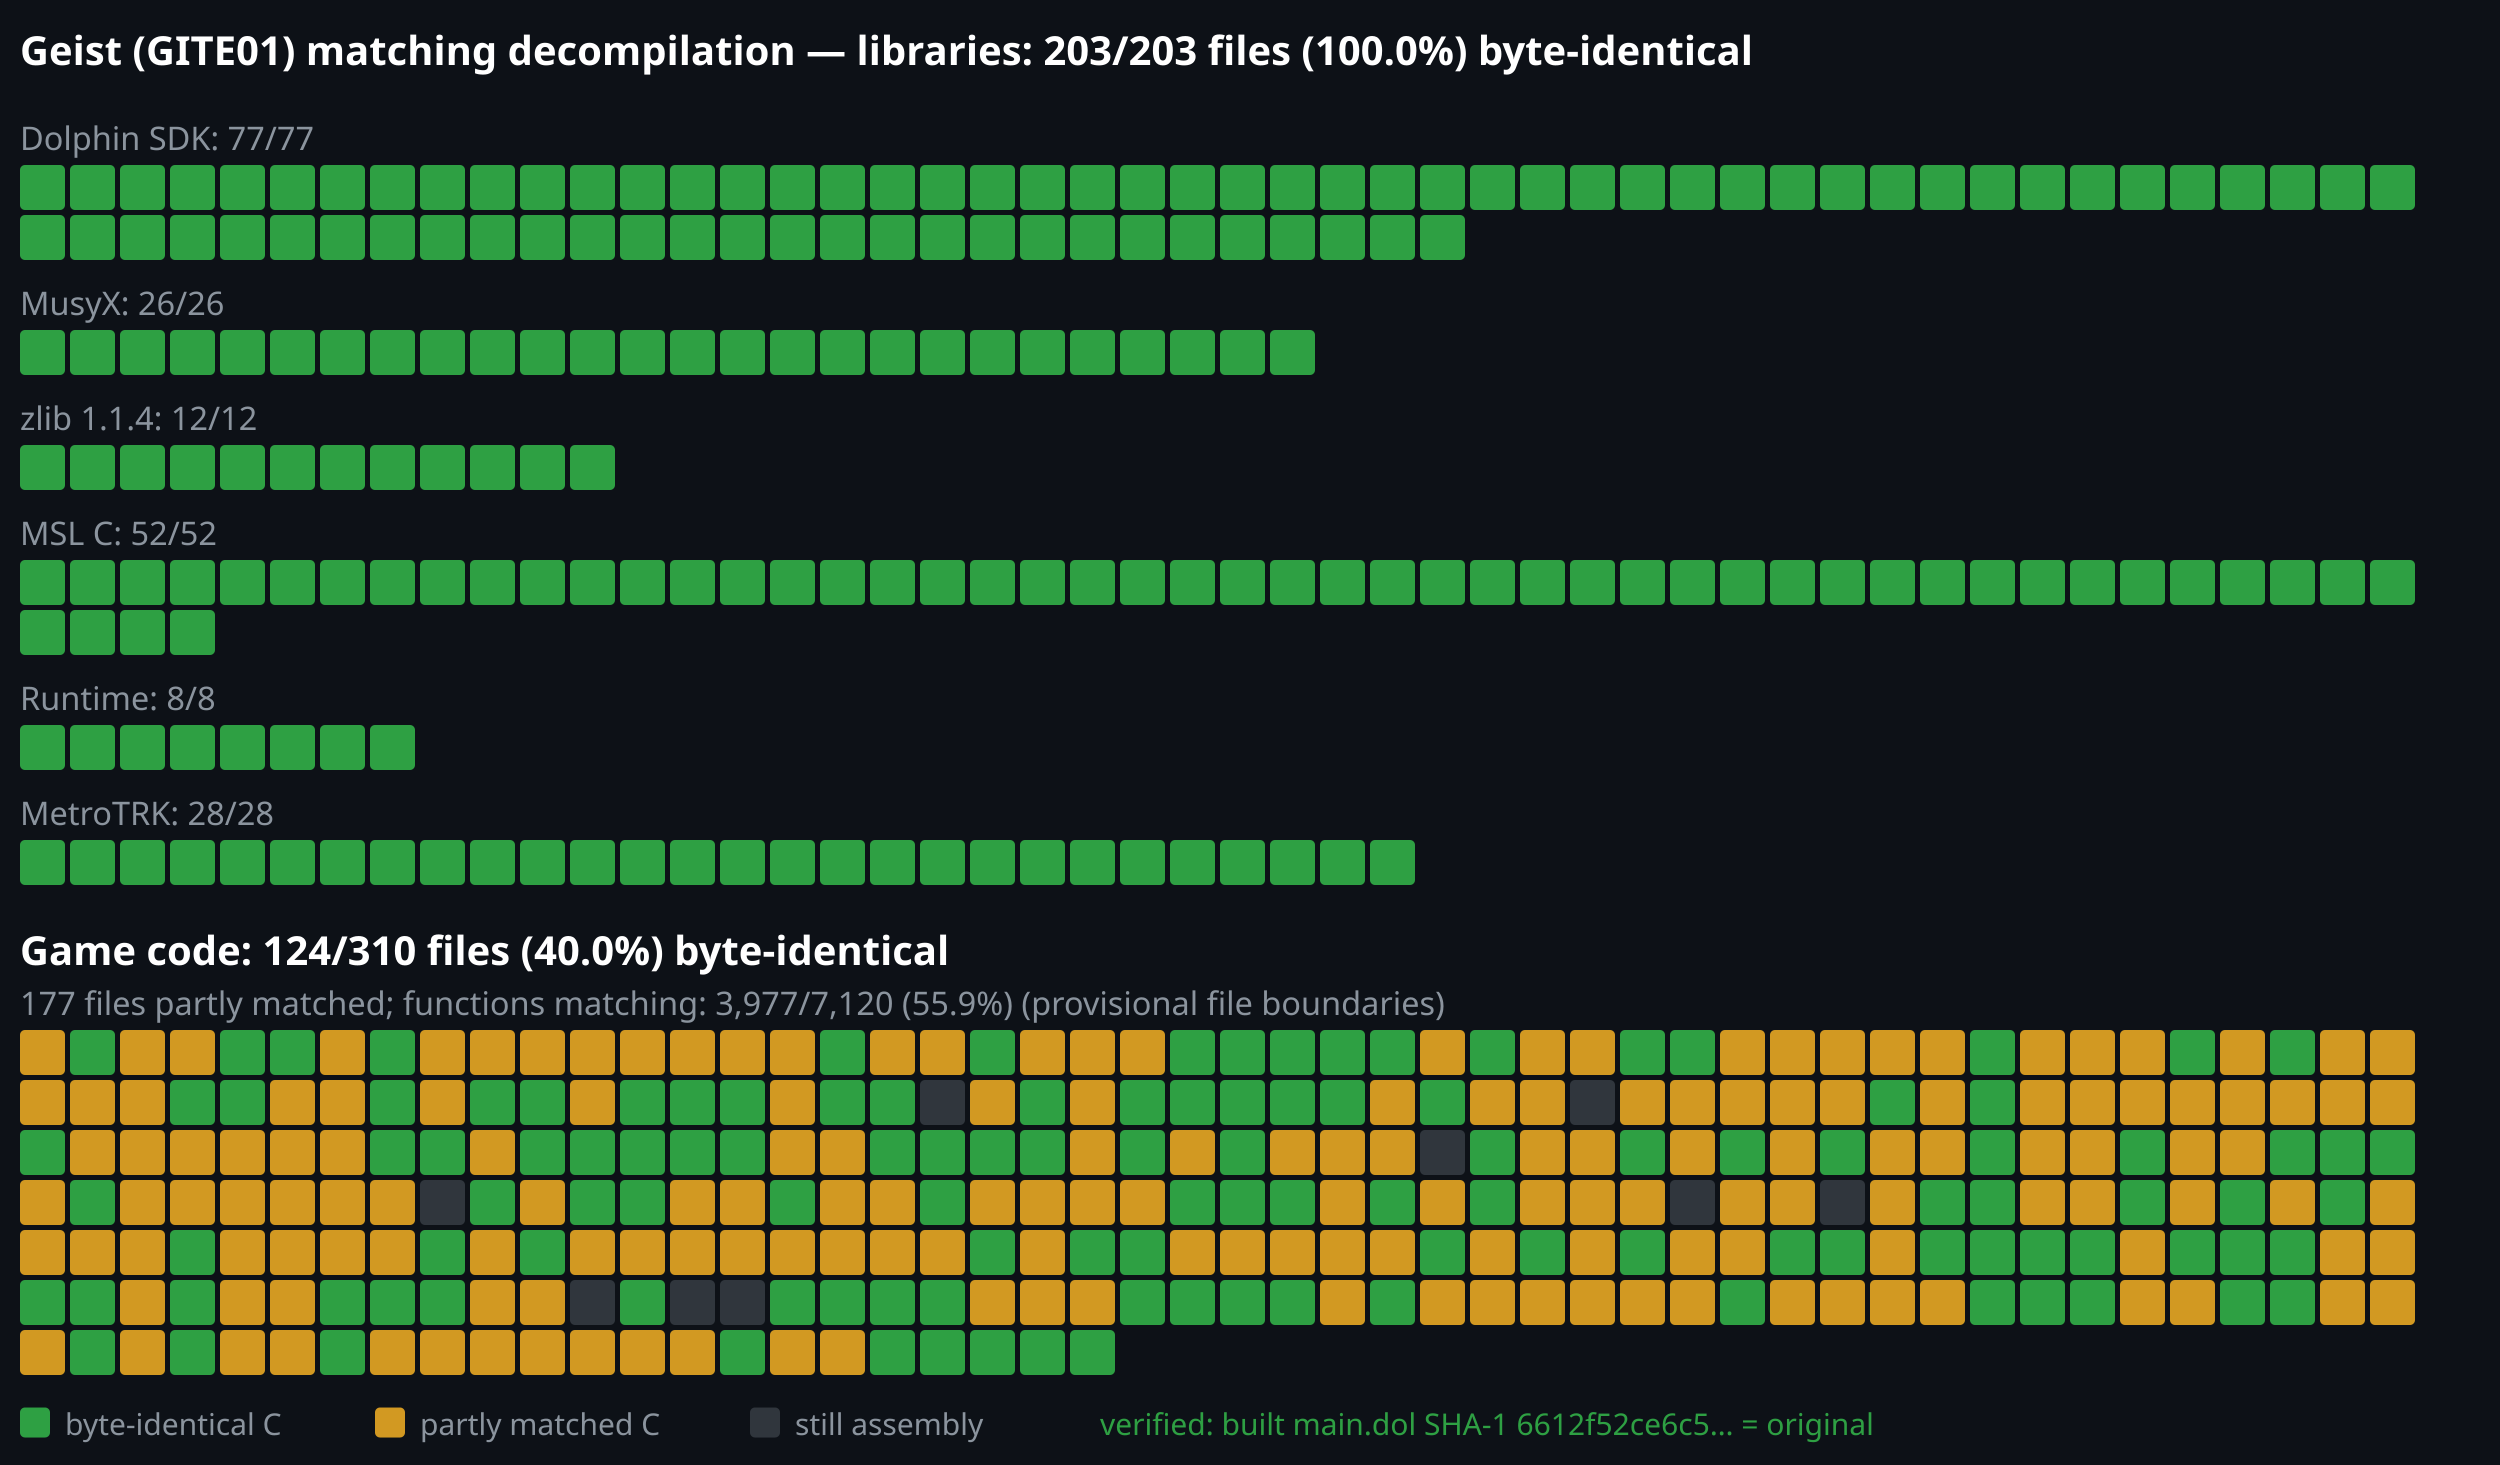
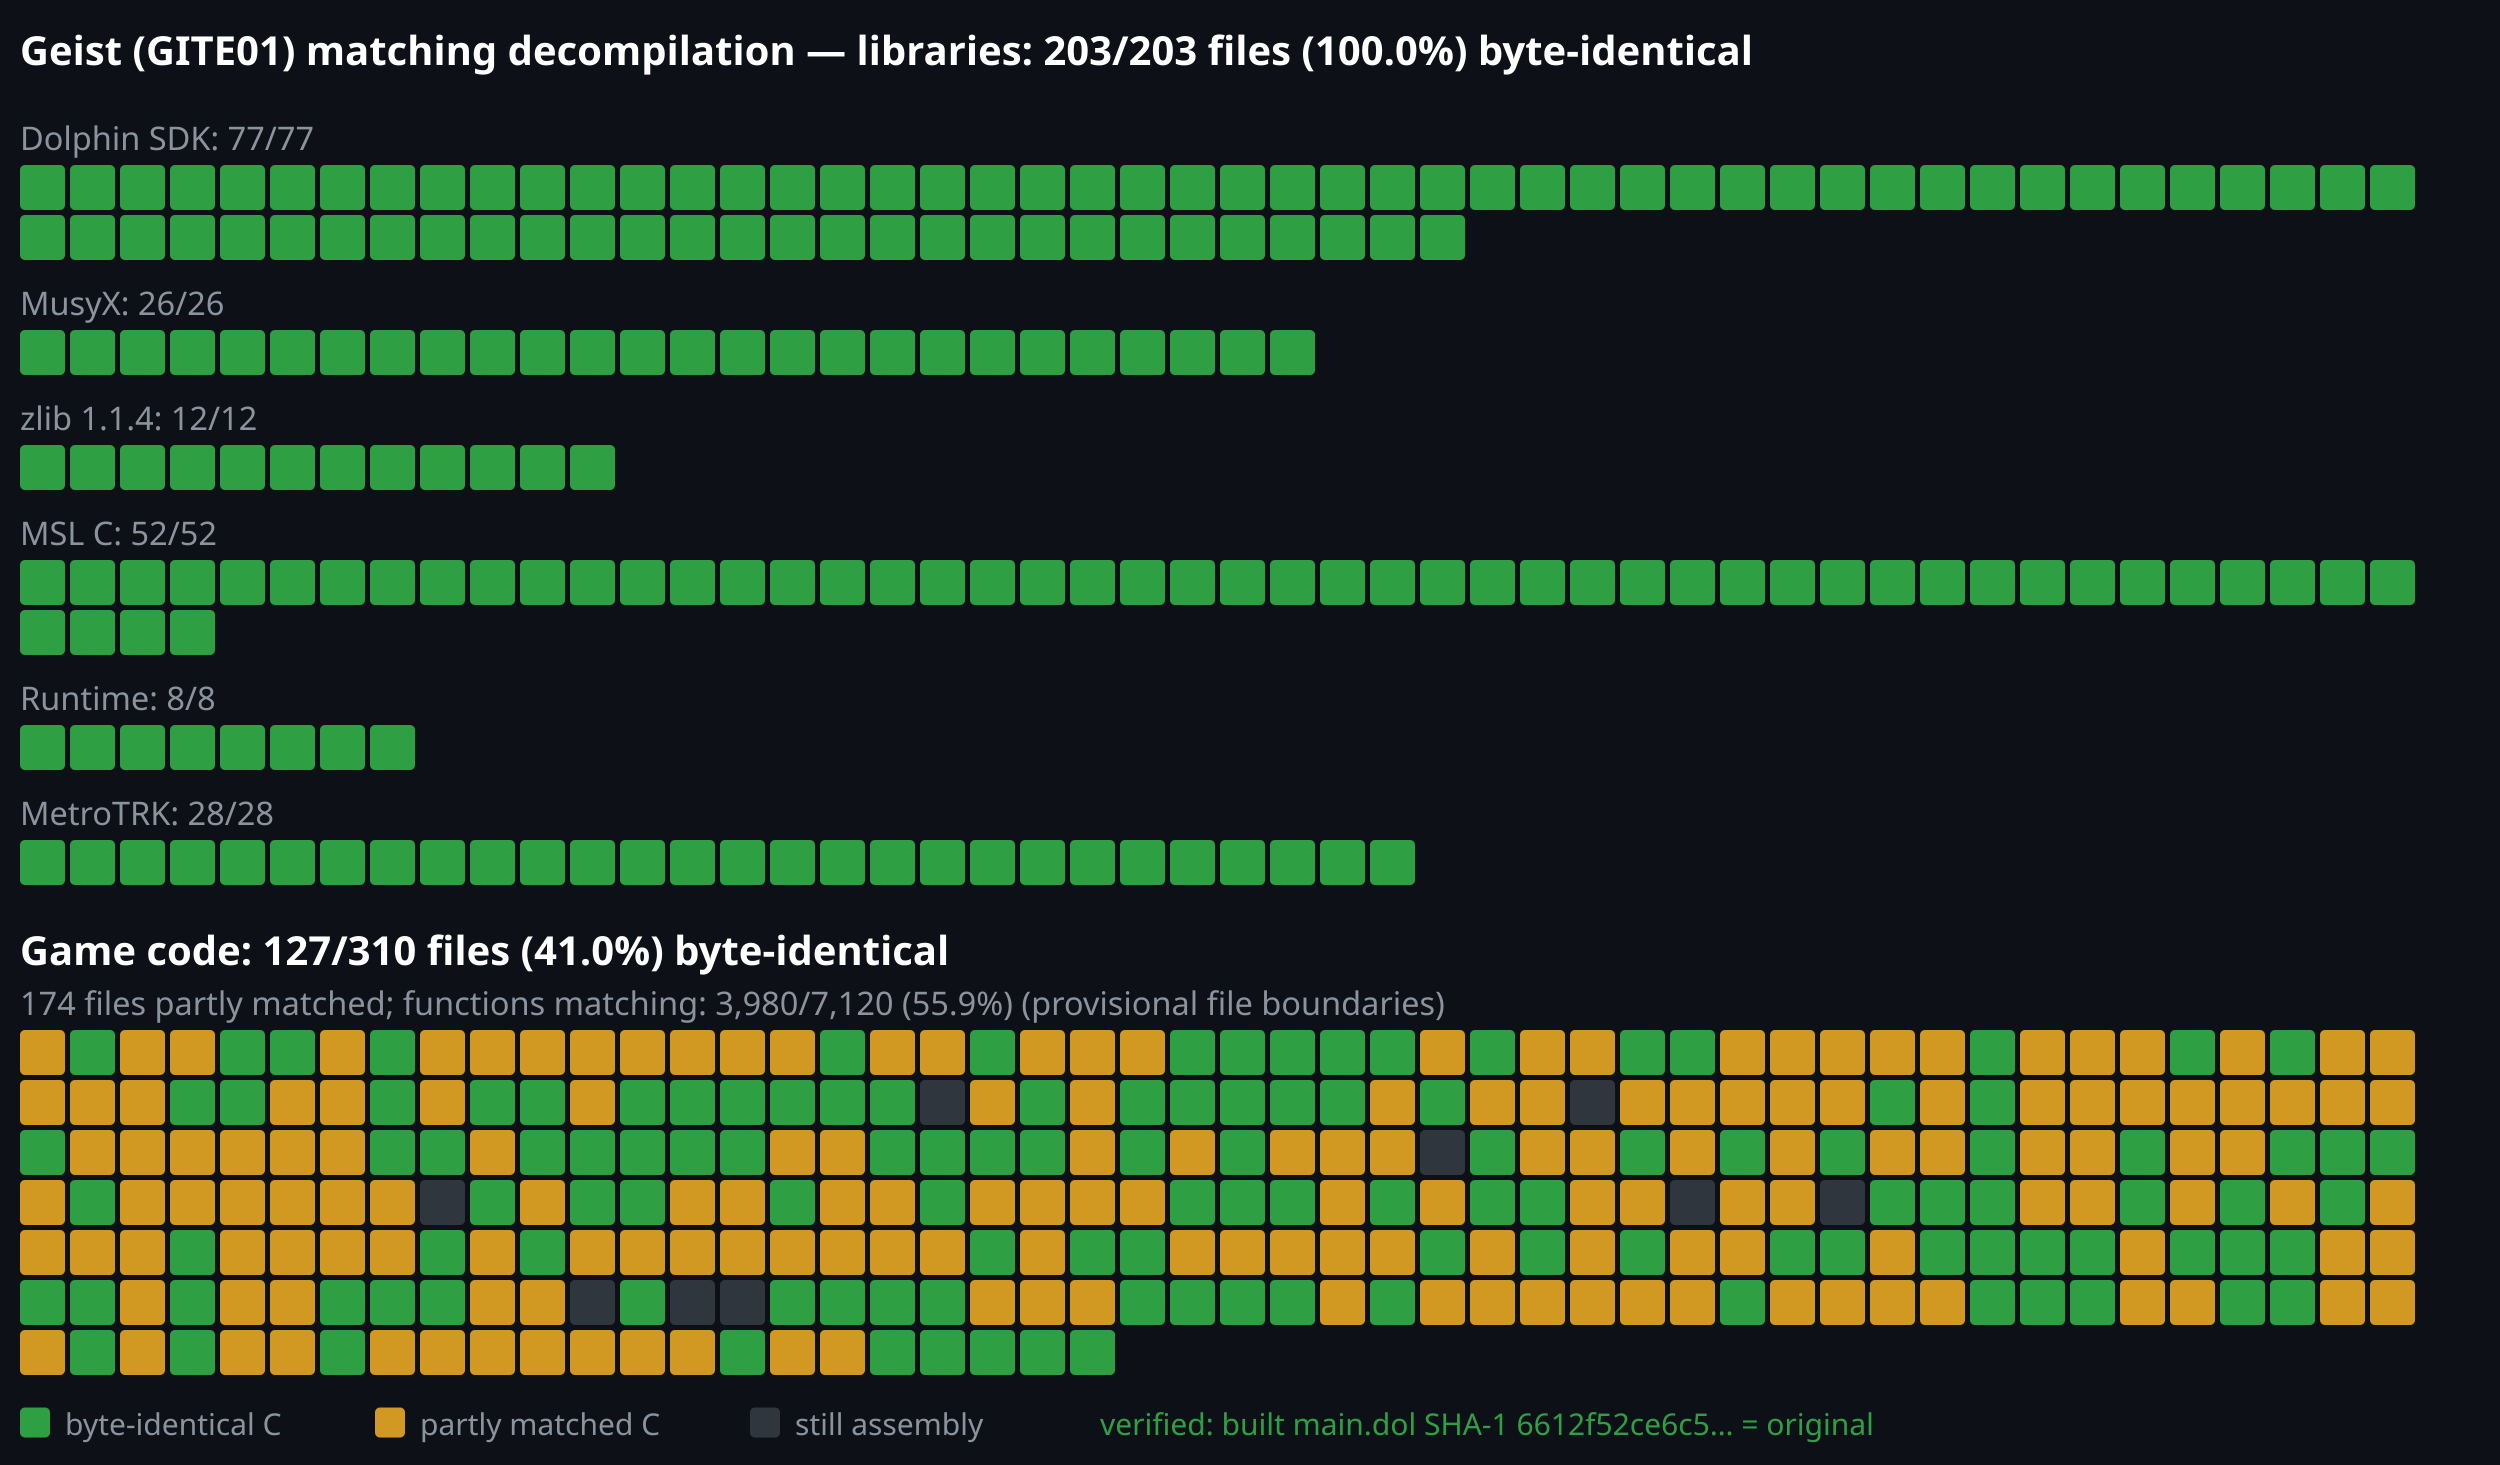
<svg xmlns="http://www.w3.org/2000/svg" viewBox="0 0 1000 586" width="1000" height="586">
  <rect width="1000" height="586" fill="#0d1117" />
  <text x="8" y="26" font-family="sans-serif" font-size="16" font-weight="bold" fill="#ffffff">Geist (GITE01) matching decompilation — libraries: 203/203 files (100.0%) byte-identical</text>
  <text x="8" y="60" font-family="sans-serif" font-size="13" font-weight="normal" fill="#8b949e">Dolphin SDK: 77/77</text>
  <rect x="8" y="66" width="18" height="18" rx="2" fill="#2ea043" />
  <rect x="28" y="66" width="18" height="18" rx="2" fill="#2ea043" />
  <rect x="48" y="66" width="18" height="18" rx="2" fill="#2ea043" />
  <rect x="68" y="66" width="18" height="18" rx="2" fill="#2ea043" />
  <rect x="88" y="66" width="18" height="18" rx="2" fill="#2ea043" />
  <rect x="108" y="66" width="18" height="18" rx="2" fill="#2ea043" />
  <rect x="128" y="66" width="18" height="18" rx="2" fill="#2ea043" />
  <rect x="148" y="66" width="18" height="18" rx="2" fill="#2ea043" />
  <rect x="168" y="66" width="18" height="18" rx="2" fill="#2ea043" />
  <rect x="188" y="66" width="18" height="18" rx="2" fill="#2ea043" />
  <rect x="208" y="66" width="18" height="18" rx="2" fill="#2ea043" />
  <rect x="228" y="66" width="18" height="18" rx="2" fill="#2ea043" />
  <rect x="248" y="66" width="18" height="18" rx="2" fill="#2ea043" />
  <rect x="268" y="66" width="18" height="18" rx="2" fill="#2ea043" />
  <rect x="288" y="66" width="18" height="18" rx="2" fill="#2ea043" />
  <rect x="308" y="66" width="18" height="18" rx="2" fill="#2ea043" />
  <rect x="328" y="66" width="18" height="18" rx="2" fill="#2ea043" />
  <rect x="348" y="66" width="18" height="18" rx="2" fill="#2ea043" />
  <rect x="368" y="66" width="18" height="18" rx="2" fill="#2ea043" />
  <rect x="388" y="66" width="18" height="18" rx="2" fill="#2ea043" />
  <rect x="408" y="66" width="18" height="18" rx="2" fill="#2ea043" />
  <rect x="428" y="66" width="18" height="18" rx="2" fill="#2ea043" />
  <rect x="448" y="66" width="18" height="18" rx="2" fill="#2ea043" />
  <rect x="468" y="66" width="18" height="18" rx="2" fill="#2ea043" />
  <rect x="488" y="66" width="18" height="18" rx="2" fill="#2ea043" />
  <rect x="508" y="66" width="18" height="18" rx="2" fill="#2ea043" />
  <rect x="528" y="66" width="18" height="18" rx="2" fill="#2ea043" />
  <rect x="548" y="66" width="18" height="18" rx="2" fill="#2ea043" />
  <rect x="568" y="66" width="18" height="18" rx="2" fill="#2ea043" />
  <rect x="588" y="66" width="18" height="18" rx="2" fill="#2ea043" />
  <rect x="608" y="66" width="18" height="18" rx="2" fill="#2ea043" />
  <rect x="628" y="66" width="18" height="18" rx="2" fill="#2ea043" />
  <rect x="648" y="66" width="18" height="18" rx="2" fill="#2ea043" />
  <rect x="668" y="66" width="18" height="18" rx="2" fill="#2ea043" />
  <rect x="688" y="66" width="18" height="18" rx="2" fill="#2ea043" />
  <rect x="708" y="66" width="18" height="18" rx="2" fill="#2ea043" />
  <rect x="728" y="66" width="18" height="18" rx="2" fill="#2ea043" />
  <rect x="748" y="66" width="18" height="18" rx="2" fill="#2ea043" />
  <rect x="768" y="66" width="18" height="18" rx="2" fill="#2ea043" />
  <rect x="788" y="66" width="18" height="18" rx="2" fill="#2ea043" />
  <rect x="808" y="66" width="18" height="18" rx="2" fill="#2ea043" />
  <rect x="828" y="66" width="18" height="18" rx="2" fill="#2ea043" />
  <rect x="848" y="66" width="18" height="18" rx="2" fill="#2ea043" />
  <rect x="868" y="66" width="18" height="18" rx="2" fill="#2ea043" />
  <rect x="888" y="66" width="18" height="18" rx="2" fill="#2ea043" />
  <rect x="908" y="66" width="18" height="18" rx="2" fill="#2ea043" />
  <rect x="928" y="66" width="18" height="18" rx="2" fill="#2ea043" />
  <rect x="948" y="66" width="18" height="18" rx="2" fill="#2ea043" />
  <rect x="8" y="86" width="18" height="18" rx="2" fill="#2ea043" />
  <rect x="28" y="86" width="18" height="18" rx="2" fill="#2ea043" />
  <rect x="48" y="86" width="18" height="18" rx="2" fill="#2ea043" />
  <rect x="68" y="86" width="18" height="18" rx="2" fill="#2ea043" />
  <rect x="88" y="86" width="18" height="18" rx="2" fill="#2ea043" />
  <rect x="108" y="86" width="18" height="18" rx="2" fill="#2ea043" />
  <rect x="128" y="86" width="18" height="18" rx="2" fill="#2ea043" />
  <rect x="148" y="86" width="18" height="18" rx="2" fill="#2ea043" />
  <rect x="168" y="86" width="18" height="18" rx="2" fill="#2ea043" />
  <rect x="188" y="86" width="18" height="18" rx="2" fill="#2ea043" />
  <rect x="208" y="86" width="18" height="18" rx="2" fill="#2ea043" />
  <rect x="228" y="86" width="18" height="18" rx="2" fill="#2ea043" />
  <rect x="248" y="86" width="18" height="18" rx="2" fill="#2ea043" />
  <rect x="268" y="86" width="18" height="18" rx="2" fill="#2ea043" />
  <rect x="288" y="86" width="18" height="18" rx="2" fill="#2ea043" />
  <rect x="308" y="86" width="18" height="18" rx="2" fill="#2ea043" />
  <rect x="328" y="86" width="18" height="18" rx="2" fill="#2ea043" />
  <rect x="348" y="86" width="18" height="18" rx="2" fill="#2ea043" />
  <rect x="368" y="86" width="18" height="18" rx="2" fill="#2ea043" />
  <rect x="388" y="86" width="18" height="18" rx="2" fill="#2ea043" />
  <rect x="408" y="86" width="18" height="18" rx="2" fill="#2ea043" />
  <rect x="428" y="86" width="18" height="18" rx="2" fill="#2ea043" />
  <rect x="448" y="86" width="18" height="18" rx="2" fill="#2ea043" />
  <rect x="468" y="86" width="18" height="18" rx="2" fill="#2ea043" />
  <rect x="488" y="86" width="18" height="18" rx="2" fill="#2ea043" />
  <rect x="508" y="86" width="18" height="18" rx="2" fill="#2ea043" />
  <rect x="528" y="86" width="18" height="18" rx="2" fill="#2ea043" />
  <rect x="548" y="86" width="18" height="18" rx="2" fill="#2ea043" />
  <rect x="568" y="86" width="18" height="18" rx="2" fill="#2ea043" />
  <text x="8" y="126" font-family="sans-serif" font-size="13" font-weight="normal" fill="#8b949e">MusyX: 26/26</text>
  <rect x="8" y="132" width="18" height="18" rx="2" fill="#2ea043" />
  <rect x="28" y="132" width="18" height="18" rx="2" fill="#2ea043" />
  <rect x="48" y="132" width="18" height="18" rx="2" fill="#2ea043" />
  <rect x="68" y="132" width="18" height="18" rx="2" fill="#2ea043" />
  <rect x="88" y="132" width="18" height="18" rx="2" fill="#2ea043" />
  <rect x="108" y="132" width="18" height="18" rx="2" fill="#2ea043" />
  <rect x="128" y="132" width="18" height="18" rx="2" fill="#2ea043" />
  <rect x="148" y="132" width="18" height="18" rx="2" fill="#2ea043" />
  <rect x="168" y="132" width="18" height="18" rx="2" fill="#2ea043" />
  <rect x="188" y="132" width="18" height="18" rx="2" fill="#2ea043" />
  <rect x="208" y="132" width="18" height="18" rx="2" fill="#2ea043" />
  <rect x="228" y="132" width="18" height="18" rx="2" fill="#2ea043" />
  <rect x="248" y="132" width="18" height="18" rx="2" fill="#2ea043" />
  <rect x="268" y="132" width="18" height="18" rx="2" fill="#2ea043" />
  <rect x="288" y="132" width="18" height="18" rx="2" fill="#2ea043" />
  <rect x="308" y="132" width="18" height="18" rx="2" fill="#2ea043" />
  <rect x="328" y="132" width="18" height="18" rx="2" fill="#2ea043" />
  <rect x="348" y="132" width="18" height="18" rx="2" fill="#2ea043" />
  <rect x="368" y="132" width="18" height="18" rx="2" fill="#2ea043" />
  <rect x="388" y="132" width="18" height="18" rx="2" fill="#2ea043" />
  <rect x="408" y="132" width="18" height="18" rx="2" fill="#2ea043" />
  <rect x="428" y="132" width="18" height="18" rx="2" fill="#2ea043" />
  <rect x="448" y="132" width="18" height="18" rx="2" fill="#2ea043" />
  <rect x="468" y="132" width="18" height="18" rx="2" fill="#2ea043" />
  <rect x="488" y="132" width="18" height="18" rx="2" fill="#2ea043" />
  <rect x="508" y="132" width="18" height="18" rx="2" fill="#2ea043" />
  <text x="8" y="172" font-family="sans-serif" font-size="13" font-weight="normal" fill="#8b949e">zlib 1.1.4: 12/12</text>
  <rect x="8" y="178" width="18" height="18" rx="2" fill="#2ea043" />
  <rect x="28" y="178" width="18" height="18" rx="2" fill="#2ea043" />
  <rect x="48" y="178" width="18" height="18" rx="2" fill="#2ea043" />
  <rect x="68" y="178" width="18" height="18" rx="2" fill="#2ea043" />
  <rect x="88" y="178" width="18" height="18" rx="2" fill="#2ea043" />
  <rect x="108" y="178" width="18" height="18" rx="2" fill="#2ea043" />
  <rect x="128" y="178" width="18" height="18" rx="2" fill="#2ea043" />
  <rect x="148" y="178" width="18" height="18" rx="2" fill="#2ea043" />
  <rect x="168" y="178" width="18" height="18" rx="2" fill="#2ea043" />
  <rect x="188" y="178" width="18" height="18" rx="2" fill="#2ea043" />
  <rect x="208" y="178" width="18" height="18" rx="2" fill="#2ea043" />
  <rect x="228" y="178" width="18" height="18" rx="2" fill="#2ea043" />
  <text x="8" y="218" font-family="sans-serif" font-size="13" font-weight="normal" fill="#8b949e">MSL C: 52/52</text>
  <rect x="8" y="224" width="18" height="18" rx="2" fill="#2ea043" />
  <rect x="28" y="224" width="18" height="18" rx="2" fill="#2ea043" />
  <rect x="48" y="224" width="18" height="18" rx="2" fill="#2ea043" />
  <rect x="68" y="224" width="18" height="18" rx="2" fill="#2ea043" />
  <rect x="88" y="224" width="18" height="18" rx="2" fill="#2ea043" />
  <rect x="108" y="224" width="18" height="18" rx="2" fill="#2ea043" />
  <rect x="128" y="224" width="18" height="18" rx="2" fill="#2ea043" />
  <rect x="148" y="224" width="18" height="18" rx="2" fill="#2ea043" />
  <rect x="168" y="224" width="18" height="18" rx="2" fill="#2ea043" />
  <rect x="188" y="224" width="18" height="18" rx="2" fill="#2ea043" />
  <rect x="208" y="224" width="18" height="18" rx="2" fill="#2ea043" />
  <rect x="228" y="224" width="18" height="18" rx="2" fill="#2ea043" />
  <rect x="248" y="224" width="18" height="18" rx="2" fill="#2ea043" />
  <rect x="268" y="224" width="18" height="18" rx="2" fill="#2ea043" />
  <rect x="288" y="224" width="18" height="18" rx="2" fill="#2ea043" />
  <rect x="308" y="224" width="18" height="18" rx="2" fill="#2ea043" />
  <rect x="328" y="224" width="18" height="18" rx="2" fill="#2ea043" />
  <rect x="348" y="224" width="18" height="18" rx="2" fill="#2ea043" />
  <rect x="368" y="224" width="18" height="18" rx="2" fill="#2ea043" />
  <rect x="388" y="224" width="18" height="18" rx="2" fill="#2ea043" />
  <rect x="408" y="224" width="18" height="18" rx="2" fill="#2ea043" />
  <rect x="428" y="224" width="18" height="18" rx="2" fill="#2ea043" />
  <rect x="448" y="224" width="18" height="18" rx="2" fill="#2ea043" />
  <rect x="468" y="224" width="18" height="18" rx="2" fill="#2ea043" />
  <rect x="488" y="224" width="18" height="18" rx="2" fill="#2ea043" />
  <rect x="508" y="224" width="18" height="18" rx="2" fill="#2ea043" />
  <rect x="528" y="224" width="18" height="18" rx="2" fill="#2ea043" />
  <rect x="548" y="224" width="18" height="18" rx="2" fill="#2ea043" />
  <rect x="568" y="224" width="18" height="18" rx="2" fill="#2ea043" />
  <rect x="588" y="224" width="18" height="18" rx="2" fill="#2ea043" />
  <rect x="608" y="224" width="18" height="18" rx="2" fill="#2ea043" />
  <rect x="628" y="224" width="18" height="18" rx="2" fill="#2ea043" />
  <rect x="648" y="224" width="18" height="18" rx="2" fill="#2ea043" />
  <rect x="668" y="224" width="18" height="18" rx="2" fill="#2ea043" />
  <rect x="688" y="224" width="18" height="18" rx="2" fill="#2ea043" />
  <rect x="708" y="224" width="18" height="18" rx="2" fill="#2ea043" />
  <rect x="728" y="224" width="18" height="18" rx="2" fill="#2ea043" />
  <rect x="748" y="224" width="18" height="18" rx="2" fill="#2ea043" />
  <rect x="768" y="224" width="18" height="18" rx="2" fill="#2ea043" />
  <rect x="788" y="224" width="18" height="18" rx="2" fill="#2ea043" />
  <rect x="808" y="224" width="18" height="18" rx="2" fill="#2ea043" />
  <rect x="828" y="224" width="18" height="18" rx="2" fill="#2ea043" />
  <rect x="848" y="224" width="18" height="18" rx="2" fill="#2ea043" />
  <rect x="868" y="224" width="18" height="18" rx="2" fill="#2ea043" />
  <rect x="888" y="224" width="18" height="18" rx="2" fill="#2ea043" />
  <rect x="908" y="224" width="18" height="18" rx="2" fill="#2ea043" />
  <rect x="928" y="224" width="18" height="18" rx="2" fill="#2ea043" />
  <rect x="948" y="224" width="18" height="18" rx="2" fill="#2ea043" />
  <rect x="8" y="244" width="18" height="18" rx="2" fill="#2ea043" />
  <rect x="28" y="244" width="18" height="18" rx="2" fill="#2ea043" />
  <rect x="48" y="244" width="18" height="18" rx="2" fill="#2ea043" />
  <rect x="68" y="244" width="18" height="18" rx="2" fill="#2ea043" />
  <text x="8" y="284" font-family="sans-serif" font-size="13" font-weight="normal" fill="#8b949e">Runtime: 8/8</text>
  <rect x="8" y="290" width="18" height="18" rx="2" fill="#2ea043" />
  <rect x="28" y="290" width="18" height="18" rx="2" fill="#2ea043" />
  <rect x="48" y="290" width="18" height="18" rx="2" fill="#2ea043" />
  <rect x="68" y="290" width="18" height="18" rx="2" fill="#2ea043" />
  <rect x="88" y="290" width="18" height="18" rx="2" fill="#2ea043" />
  <rect x="108" y="290" width="18" height="18" rx="2" fill="#2ea043" />
  <rect x="128" y="290" width="18" height="18" rx="2" fill="#2ea043" />
  <rect x="148" y="290" width="18" height="18" rx="2" fill="#2ea043" />
  <text x="8" y="330" font-family="sans-serif" font-size="13" font-weight="normal" fill="#8b949e">MetroTRK: 28/28</text>
  <rect x="8" y="336" width="18" height="18" rx="2" fill="#2ea043" />
  <rect x="28" y="336" width="18" height="18" rx="2" fill="#2ea043" />
  <rect x="48" y="336" width="18" height="18" rx="2" fill="#2ea043" />
  <rect x="68" y="336" width="18" height="18" rx="2" fill="#2ea043" />
  <rect x="88" y="336" width="18" height="18" rx="2" fill="#2ea043" />
  <rect x="108" y="336" width="18" height="18" rx="2" fill="#2ea043" />
  <rect x="128" y="336" width="18" height="18" rx="2" fill="#2ea043" />
  <rect x="148" y="336" width="18" height="18" rx="2" fill="#2ea043" />
  <rect x="168" y="336" width="18" height="18" rx="2" fill="#2ea043" />
  <rect x="188" y="336" width="18" height="18" rx="2" fill="#2ea043" />
  <rect x="208" y="336" width="18" height="18" rx="2" fill="#2ea043" />
  <rect x="228" y="336" width="18" height="18" rx="2" fill="#2ea043" />
  <rect x="248" y="336" width="18" height="18" rx="2" fill="#2ea043" />
  <rect x="268" y="336" width="18" height="18" rx="2" fill="#2ea043" />
  <rect x="288" y="336" width="18" height="18" rx="2" fill="#2ea043" />
  <rect x="308" y="336" width="18" height="18" rx="2" fill="#2ea043" />
  <rect x="328" y="336" width="18" height="18" rx="2" fill="#2ea043" />
  <rect x="348" y="336" width="18" height="18" rx="2" fill="#2ea043" />
  <rect x="368" y="336" width="18" height="18" rx="2" fill="#2ea043" />
  <rect x="388" y="336" width="18" height="18" rx="2" fill="#2ea043" />
  <rect x="408" y="336" width="18" height="18" rx="2" fill="#2ea043" />
  <rect x="428" y="336" width="18" height="18" rx="2" fill="#2ea043" />
  <rect x="448" y="336" width="18" height="18" rx="2" fill="#2ea043" />
  <rect x="468" y="336" width="18" height="18" rx="2" fill="#2ea043" />
  <rect x="488" y="336" width="18" height="18" rx="2" fill="#2ea043" />
  <rect x="508" y="336" width="18" height="18" rx="2" fill="#2ea043" />
  <rect x="528" y="336" width="18" height="18" rx="2" fill="#2ea043" />
  <rect x="548" y="336" width="18" height="18" rx="2" fill="#2ea043" />
-   <text x="8" y="386" font-family="sans-serif" font-size="16" font-weight="bold" fill="#ffffff">Game code: 124/310 files (40.0%) byte-identical</text>
-   <text x="8" y="406" font-family="sans-serif" font-size="13" font-weight="normal" fill="#8b949e">177 files partly matched; functions matching: 3,977/7,120 (55.9%) (provisional file boundaries)</text>
+   <text x="8" y="386" font-family="sans-serif" font-size="16" font-weight="bold" fill="#ffffff">Game code: 127/310 files (41.0%) byte-identical</text>
+   <text x="8" y="406" font-family="sans-serif" font-size="13" font-weight="normal" fill="#8b949e">174 files partly matched; functions matching: 3,980/7,120 (55.9%) (provisional file boundaries)</text>
  <rect x="8" y="412" width="18" height="18" rx="2" fill="#d29922" />
  <rect x="28" y="412" width="18" height="18" rx="2" fill="#2ea043" />
  <rect x="48" y="412" width="18" height="18" rx="2" fill="#d29922" />
  <rect x="68" y="412" width="18" height="18" rx="2" fill="#d29922" />
  <rect x="88" y="412" width="18" height="18" rx="2" fill="#2ea043" />
  <rect x="108" y="412" width="18" height="18" rx="2" fill="#2ea043" />
  <rect x="128" y="412" width="18" height="18" rx="2" fill="#d29922" />
  <rect x="148" y="412" width="18" height="18" rx="2" fill="#2ea043" />
  <rect x="168" y="412" width="18" height="18" rx="2" fill="#d29922" />
  <rect x="188" y="412" width="18" height="18" rx="2" fill="#d29922" />
  <rect x="208" y="412" width="18" height="18" rx="2" fill="#d29922" />
  <rect x="228" y="412" width="18" height="18" rx="2" fill="#d29922" />
  <rect x="248" y="412" width="18" height="18" rx="2" fill="#d29922" />
  <rect x="268" y="412" width="18" height="18" rx="2" fill="#d29922" />
  <rect x="288" y="412" width="18" height="18" rx="2" fill="#d29922" />
  <rect x="308" y="412" width="18" height="18" rx="2" fill="#d29922" />
  <rect x="328" y="412" width="18" height="18" rx="2" fill="#2ea043" />
  <rect x="348" y="412" width="18" height="18" rx="2" fill="#d29922" />
  <rect x="368" y="412" width="18" height="18" rx="2" fill="#d29922" />
  <rect x="388" y="412" width="18" height="18" rx="2" fill="#2ea043" />
  <rect x="408" y="412" width="18" height="18" rx="2" fill="#d29922" />
  <rect x="428" y="412" width="18" height="18" rx="2" fill="#d29922" />
  <rect x="448" y="412" width="18" height="18" rx="2" fill="#d29922" />
  <rect x="468" y="412" width="18" height="18" rx="2" fill="#2ea043" />
  <rect x="488" y="412" width="18" height="18" rx="2" fill="#2ea043" />
  <rect x="508" y="412" width="18" height="18" rx="2" fill="#2ea043" />
  <rect x="528" y="412" width="18" height="18" rx="2" fill="#2ea043" />
  <rect x="548" y="412" width="18" height="18" rx="2" fill="#2ea043" />
  <rect x="568" y="412" width="18" height="18" rx="2" fill="#d29922" />
  <rect x="588" y="412" width="18" height="18" rx="2" fill="#2ea043" />
  <rect x="608" y="412" width="18" height="18" rx="2" fill="#d29922" />
  <rect x="628" y="412" width="18" height="18" rx="2" fill="#d29922" />
  <rect x="648" y="412" width="18" height="18" rx="2" fill="#2ea043" />
  <rect x="668" y="412" width="18" height="18" rx="2" fill="#2ea043" />
  <rect x="688" y="412" width="18" height="18" rx="2" fill="#d29922" />
  <rect x="708" y="412" width="18" height="18" rx="2" fill="#d29922" />
  <rect x="728" y="412" width="18" height="18" rx="2" fill="#d29922" />
  <rect x="748" y="412" width="18" height="18" rx="2" fill="#d29922" />
  <rect x="768" y="412" width="18" height="18" rx="2" fill="#d29922" />
  <rect x="788" y="412" width="18" height="18" rx="2" fill="#2ea043" />
  <rect x="808" y="412" width="18" height="18" rx="2" fill="#d29922" />
  <rect x="828" y="412" width="18" height="18" rx="2" fill="#d29922" />
  <rect x="848" y="412" width="18" height="18" rx="2" fill="#d29922" />
  <rect x="868" y="412" width="18" height="18" rx="2" fill="#2ea043" />
  <rect x="888" y="412" width="18" height="18" rx="2" fill="#d29922" />
  <rect x="908" y="412" width="18" height="18" rx="2" fill="#2ea043" />
  <rect x="928" y="412" width="18" height="18" rx="2" fill="#d29922" />
  <rect x="948" y="412" width="18" height="18" rx="2" fill="#d29922" />
  <rect x="8" y="432" width="18" height="18" rx="2" fill="#d29922" />
  <rect x="28" y="432" width="18" height="18" rx="2" fill="#d29922" />
  <rect x="48" y="432" width="18" height="18" rx="2" fill="#d29922" />
  <rect x="68" y="432" width="18" height="18" rx="2" fill="#2ea043" />
  <rect x="88" y="432" width="18" height="18" rx="2" fill="#2ea043" />
  <rect x="108" y="432" width="18" height="18" rx="2" fill="#d29922" />
  <rect x="128" y="432" width="18" height="18" rx="2" fill="#d29922" />
  <rect x="148" y="432" width="18" height="18" rx="2" fill="#2ea043" />
  <rect x="168" y="432" width="18" height="18" rx="2" fill="#d29922" />
  <rect x="188" y="432" width="18" height="18" rx="2" fill="#2ea043" />
  <rect x="208" y="432" width="18" height="18" rx="2" fill="#2ea043" />
  <rect x="228" y="432" width="18" height="18" rx="2" fill="#d29922" />
  <rect x="248" y="432" width="18" height="18" rx="2" fill="#2ea043" />
  <rect x="268" y="432" width="18" height="18" rx="2" fill="#2ea043" />
  <rect x="288" y="432" width="18" height="18" rx="2" fill="#2ea043" />
-   <rect x="308" y="432" width="18" height="18" rx="2" fill="#d29922" />
+   <rect x="308" y="432" width="18" height="18" rx="2" fill="#2ea043" />
  <rect x="328" y="432" width="18" height="18" rx="2" fill="#2ea043" />
  <rect x="348" y="432" width="18" height="18" rx="2" fill="#2ea043" />
  <rect x="368" y="432" width="18" height="18" rx="2" fill="#30363d" />
  <rect x="388" y="432" width="18" height="18" rx="2" fill="#d29922" />
  <rect x="408" y="432" width="18" height="18" rx="2" fill="#2ea043" />
  <rect x="428" y="432" width="18" height="18" rx="2" fill="#d29922" />
  <rect x="448" y="432" width="18" height="18" rx="2" fill="#2ea043" />
  <rect x="468" y="432" width="18" height="18" rx="2" fill="#2ea043" />
  <rect x="488" y="432" width="18" height="18" rx="2" fill="#2ea043" />
  <rect x="508" y="432" width="18" height="18" rx="2" fill="#2ea043" />
  <rect x="528" y="432" width="18" height="18" rx="2" fill="#2ea043" />
  <rect x="548" y="432" width="18" height="18" rx="2" fill="#d29922" />
  <rect x="568" y="432" width="18" height="18" rx="2" fill="#2ea043" />
  <rect x="588" y="432" width="18" height="18" rx="2" fill="#d29922" />
  <rect x="608" y="432" width="18" height="18" rx="2" fill="#d29922" />
  <rect x="628" y="432" width="18" height="18" rx="2" fill="#30363d" />
  <rect x="648" y="432" width="18" height="18" rx="2" fill="#d29922" />
  <rect x="668" y="432" width="18" height="18" rx="2" fill="#d29922" />
  <rect x="688" y="432" width="18" height="18" rx="2" fill="#d29922" />
  <rect x="708" y="432" width="18" height="18" rx="2" fill="#d29922" />
  <rect x="728" y="432" width="18" height="18" rx="2" fill="#d29922" />
  <rect x="748" y="432" width="18" height="18" rx="2" fill="#2ea043" />
  <rect x="768" y="432" width="18" height="18" rx="2" fill="#d29922" />
  <rect x="788" y="432" width="18" height="18" rx="2" fill="#2ea043" />
  <rect x="808" y="432" width="18" height="18" rx="2" fill="#d29922" />
  <rect x="828" y="432" width="18" height="18" rx="2" fill="#d29922" />
  <rect x="848" y="432" width="18" height="18" rx="2" fill="#d29922" />
  <rect x="868" y="432" width="18" height="18" rx="2" fill="#d29922" />
  <rect x="888" y="432" width="18" height="18" rx="2" fill="#d29922" />
  <rect x="908" y="432" width="18" height="18" rx="2" fill="#d29922" />
  <rect x="928" y="432" width="18" height="18" rx="2" fill="#d29922" />
  <rect x="948" y="432" width="18" height="18" rx="2" fill="#d29922" />
  <rect x="8" y="452" width="18" height="18" rx="2" fill="#2ea043" />
  <rect x="28" y="452" width="18" height="18" rx="2" fill="#d29922" />
  <rect x="48" y="452" width="18" height="18" rx="2" fill="#d29922" />
  <rect x="68" y="452" width="18" height="18" rx="2" fill="#d29922" />
  <rect x="88" y="452" width="18" height="18" rx="2" fill="#d29922" />
  <rect x="108" y="452" width="18" height="18" rx="2" fill="#d29922" />
  <rect x="128" y="452" width="18" height="18" rx="2" fill="#d29922" />
  <rect x="148" y="452" width="18" height="18" rx="2" fill="#2ea043" />
  <rect x="168" y="452" width="18" height="18" rx="2" fill="#2ea043" />
  <rect x="188" y="452" width="18" height="18" rx="2" fill="#d29922" />
  <rect x="208" y="452" width="18" height="18" rx="2" fill="#2ea043" />
  <rect x="228" y="452" width="18" height="18" rx="2" fill="#2ea043" />
  <rect x="248" y="452" width="18" height="18" rx="2" fill="#2ea043" />
  <rect x="268" y="452" width="18" height="18" rx="2" fill="#2ea043" />
  <rect x="288" y="452" width="18" height="18" rx="2" fill="#2ea043" />
  <rect x="308" y="452" width="18" height="18" rx="2" fill="#d29922" />
  <rect x="328" y="452" width="18" height="18" rx="2" fill="#d29922" />
  <rect x="348" y="452" width="18" height="18" rx="2" fill="#2ea043" />
  <rect x="368" y="452" width="18" height="18" rx="2" fill="#2ea043" />
  <rect x="388" y="452" width="18" height="18" rx="2" fill="#2ea043" />
  <rect x="408" y="452" width="18" height="18" rx="2" fill="#2ea043" />
  <rect x="428" y="452" width="18" height="18" rx="2" fill="#d29922" />
  <rect x="448" y="452" width="18" height="18" rx="2" fill="#2ea043" />
  <rect x="468" y="452" width="18" height="18" rx="2" fill="#d29922" />
  <rect x="488" y="452" width="18" height="18" rx="2" fill="#2ea043" />
  <rect x="508" y="452" width="18" height="18" rx="2" fill="#d29922" />
  <rect x="528" y="452" width="18" height="18" rx="2" fill="#d29922" />
  <rect x="548" y="452" width="18" height="18" rx="2" fill="#d29922" />
  <rect x="568" y="452" width="18" height="18" rx="2" fill="#30363d" />
  <rect x="588" y="452" width="18" height="18" rx="2" fill="#2ea043" />
  <rect x="608" y="452" width="18" height="18" rx="2" fill="#d29922" />
  <rect x="628" y="452" width="18" height="18" rx="2" fill="#d29922" />
  <rect x="648" y="452" width="18" height="18" rx="2" fill="#2ea043" />
  <rect x="668" y="452" width="18" height="18" rx="2" fill="#d29922" />
  <rect x="688" y="452" width="18" height="18" rx="2" fill="#2ea043" />
  <rect x="708" y="452" width="18" height="18" rx="2" fill="#d29922" />
  <rect x="728" y="452" width="18" height="18" rx="2" fill="#2ea043" />
  <rect x="748" y="452" width="18" height="18" rx="2" fill="#d29922" />
  <rect x="768" y="452" width="18" height="18" rx="2" fill="#d29922" />
  <rect x="788" y="452" width="18" height="18" rx="2" fill="#2ea043" />
  <rect x="808" y="452" width="18" height="18" rx="2" fill="#d29922" />
  <rect x="828" y="452" width="18" height="18" rx="2" fill="#d29922" />
  <rect x="848" y="452" width="18" height="18" rx="2" fill="#2ea043" />
  <rect x="868" y="452" width="18" height="18" rx="2" fill="#d29922" />
  <rect x="888" y="452" width="18" height="18" rx="2" fill="#d29922" />
  <rect x="908" y="452" width="18" height="18" rx="2" fill="#2ea043" />
  <rect x="928" y="452" width="18" height="18" rx="2" fill="#2ea043" />
  <rect x="948" y="452" width="18" height="18" rx="2" fill="#2ea043" />
  <rect x="8" y="472" width="18" height="18" rx="2" fill="#d29922" />
  <rect x="28" y="472" width="18" height="18" rx="2" fill="#2ea043" />
  <rect x="48" y="472" width="18" height="18" rx="2" fill="#d29922" />
  <rect x="68" y="472" width="18" height="18" rx="2" fill="#d29922" />
  <rect x="88" y="472" width="18" height="18" rx="2" fill="#d29922" />
  <rect x="108" y="472" width="18" height="18" rx="2" fill="#d29922" />
  <rect x="128" y="472" width="18" height="18" rx="2" fill="#d29922" />
  <rect x="148" y="472" width="18" height="18" rx="2" fill="#d29922" />
  <rect x="168" y="472" width="18" height="18" rx="2" fill="#30363d" />
  <rect x="188" y="472" width="18" height="18" rx="2" fill="#2ea043" />
  <rect x="208" y="472" width="18" height="18" rx="2" fill="#d29922" />
  <rect x="228" y="472" width="18" height="18" rx="2" fill="#2ea043" />
  <rect x="248" y="472" width="18" height="18" rx="2" fill="#2ea043" />
  <rect x="268" y="472" width="18" height="18" rx="2" fill="#d29922" />
  <rect x="288" y="472" width="18" height="18" rx="2" fill="#d29922" />
  <rect x="308" y="472" width="18" height="18" rx="2" fill="#2ea043" />
  <rect x="328" y="472" width="18" height="18" rx="2" fill="#d29922" />
  <rect x="348" y="472" width="18" height="18" rx="2" fill="#d29922" />
  <rect x="368" y="472" width="18" height="18" rx="2" fill="#2ea043" />
  <rect x="388" y="472" width="18" height="18" rx="2" fill="#d29922" />
  <rect x="408" y="472" width="18" height="18" rx="2" fill="#d29922" />
  <rect x="428" y="472" width="18" height="18" rx="2" fill="#d29922" />
  <rect x="448" y="472" width="18" height="18" rx="2" fill="#d29922" />
  <rect x="468" y="472" width="18" height="18" rx="2" fill="#2ea043" />
  <rect x="488" y="472" width="18" height="18" rx="2" fill="#2ea043" />
  <rect x="508" y="472" width="18" height="18" rx="2" fill="#2ea043" />
  <rect x="528" y="472" width="18" height="18" rx="2" fill="#d29922" />
  <rect x="548" y="472" width="18" height="18" rx="2" fill="#2ea043" />
  <rect x="568" y="472" width="18" height="18" rx="2" fill="#d29922" />
  <rect x="588" y="472" width="18" height="18" rx="2" fill="#2ea043" />
-   <rect x="608" y="472" width="18" height="18" rx="2" fill="#d29922" />
+   <rect x="608" y="472" width="18" height="18" rx="2" fill="#2ea043" />
  <rect x="628" y="472" width="18" height="18" rx="2" fill="#d29922" />
  <rect x="648" y="472" width="18" height="18" rx="2" fill="#d29922" />
  <rect x="668" y="472" width="18" height="18" rx="2" fill="#30363d" />
  <rect x="688" y="472" width="18" height="18" rx="2" fill="#d29922" />
  <rect x="708" y="472" width="18" height="18" rx="2" fill="#d29922" />
  <rect x="728" y="472" width="18" height="18" rx="2" fill="#30363d" />
-   <rect x="748" y="472" width="18" height="18" rx="2" fill="#d29922" />
+   <rect x="748" y="472" width="18" height="18" rx="2" fill="#2ea043" />
  <rect x="768" y="472" width="18" height="18" rx="2" fill="#2ea043" />
  <rect x="788" y="472" width="18" height="18" rx="2" fill="#2ea043" />
  <rect x="808" y="472" width="18" height="18" rx="2" fill="#d29922" />
  <rect x="828" y="472" width="18" height="18" rx="2" fill="#d29922" />
  <rect x="848" y="472" width="18" height="18" rx="2" fill="#2ea043" />
  <rect x="868" y="472" width="18" height="18" rx="2" fill="#d29922" />
  <rect x="888" y="472" width="18" height="18" rx="2" fill="#2ea043" />
  <rect x="908" y="472" width="18" height="18" rx="2" fill="#d29922" />
  <rect x="928" y="472" width="18" height="18" rx="2" fill="#2ea043" />
  <rect x="948" y="472" width="18" height="18" rx="2" fill="#d29922" />
  <rect x="8" y="492" width="18" height="18" rx="2" fill="#d29922" />
  <rect x="28" y="492" width="18" height="18" rx="2" fill="#d29922" />
  <rect x="48" y="492" width="18" height="18" rx="2" fill="#d29922" />
  <rect x="68" y="492" width="18" height="18" rx="2" fill="#2ea043" />
  <rect x="88" y="492" width="18" height="18" rx="2" fill="#d29922" />
  <rect x="108" y="492" width="18" height="18" rx="2" fill="#d29922" />
  <rect x="128" y="492" width="18" height="18" rx="2" fill="#d29922" />
  <rect x="148" y="492" width="18" height="18" rx="2" fill="#d29922" />
  <rect x="168" y="492" width="18" height="18" rx="2" fill="#2ea043" />
  <rect x="188" y="492" width="18" height="18" rx="2" fill="#d29922" />
  <rect x="208" y="492" width="18" height="18" rx="2" fill="#2ea043" />
  <rect x="228" y="492" width="18" height="18" rx="2" fill="#d29922" />
  <rect x="248" y="492" width="18" height="18" rx="2" fill="#d29922" />
  <rect x="268" y="492" width="18" height="18" rx="2" fill="#d29922" />
  <rect x="288" y="492" width="18" height="18" rx="2" fill="#d29922" />
  <rect x="308" y="492" width="18" height="18" rx="2" fill="#d29922" />
  <rect x="328" y="492" width="18" height="18" rx="2" fill="#d29922" />
  <rect x="348" y="492" width="18" height="18" rx="2" fill="#d29922" />
  <rect x="368" y="492" width="18" height="18" rx="2" fill="#d29922" />
  <rect x="388" y="492" width="18" height="18" rx="2" fill="#2ea043" />
  <rect x="408" y="492" width="18" height="18" rx="2" fill="#d29922" />
  <rect x="428" y="492" width="18" height="18" rx="2" fill="#2ea043" />
  <rect x="448" y="492" width="18" height="18" rx="2" fill="#2ea043" />
  <rect x="468" y="492" width="18" height="18" rx="2" fill="#d29922" />
  <rect x="488" y="492" width="18" height="18" rx="2" fill="#d29922" />
  <rect x="508" y="492" width="18" height="18" rx="2" fill="#d29922" />
  <rect x="528" y="492" width="18" height="18" rx="2" fill="#d29922" />
  <rect x="548" y="492" width="18" height="18" rx="2" fill="#d29922" />
  <rect x="568" y="492" width="18" height="18" rx="2" fill="#2ea043" />
  <rect x="588" y="492" width="18" height="18" rx="2" fill="#d29922" />
  <rect x="608" y="492" width="18" height="18" rx="2" fill="#2ea043" />
  <rect x="628" y="492" width="18" height="18" rx="2" fill="#d29922" />
  <rect x="648" y="492" width="18" height="18" rx="2" fill="#2ea043" />
  <rect x="668" y="492" width="18" height="18" rx="2" fill="#d29922" />
  <rect x="688" y="492" width="18" height="18" rx="2" fill="#d29922" />
  <rect x="708" y="492" width="18" height="18" rx="2" fill="#2ea043" />
  <rect x="728" y="492" width="18" height="18" rx="2" fill="#2ea043" />
  <rect x="748" y="492" width="18" height="18" rx="2" fill="#d29922" />
  <rect x="768" y="492" width="18" height="18" rx="2" fill="#2ea043" />
  <rect x="788" y="492" width="18" height="18" rx="2" fill="#2ea043" />
  <rect x="808" y="492" width="18" height="18" rx="2" fill="#2ea043" />
  <rect x="828" y="492" width="18" height="18" rx="2" fill="#2ea043" />
  <rect x="848" y="492" width="18" height="18" rx="2" fill="#d29922" />
  <rect x="868" y="492" width="18" height="18" rx="2" fill="#2ea043" />
  <rect x="888" y="492" width="18" height="18" rx="2" fill="#2ea043" />
  <rect x="908" y="492" width="18" height="18" rx="2" fill="#2ea043" />
  <rect x="928" y="492" width="18" height="18" rx="2" fill="#d29922" />
  <rect x="948" y="492" width="18" height="18" rx="2" fill="#d29922" />
  <rect x="8" y="512" width="18" height="18" rx="2" fill="#2ea043" />
  <rect x="28" y="512" width="18" height="18" rx="2" fill="#2ea043" />
  <rect x="48" y="512" width="18" height="18" rx="2" fill="#d29922" />
  <rect x="68" y="512" width="18" height="18" rx="2" fill="#2ea043" />
  <rect x="88" y="512" width="18" height="18" rx="2" fill="#d29922" />
  <rect x="108" y="512" width="18" height="18" rx="2" fill="#d29922" />
  <rect x="128" y="512" width="18" height="18" rx="2" fill="#2ea043" />
  <rect x="148" y="512" width="18" height="18" rx="2" fill="#2ea043" />
  <rect x="168" y="512" width="18" height="18" rx="2" fill="#2ea043" />
  <rect x="188" y="512" width="18" height="18" rx="2" fill="#d29922" />
  <rect x="208" y="512" width="18" height="18" rx="2" fill="#d29922" />
  <rect x="228" y="512" width="18" height="18" rx="2" fill="#30363d" />
  <rect x="248" y="512" width="18" height="18" rx="2" fill="#2ea043" />
  <rect x="268" y="512" width="18" height="18" rx="2" fill="#30363d" />
  <rect x="288" y="512" width="18" height="18" rx="2" fill="#30363d" />
  <rect x="308" y="512" width="18" height="18" rx="2" fill="#2ea043" />
  <rect x="328" y="512" width="18" height="18" rx="2" fill="#2ea043" />
  <rect x="348" y="512" width="18" height="18" rx="2" fill="#2ea043" />
  <rect x="368" y="512" width="18" height="18" rx="2" fill="#2ea043" />
  <rect x="388" y="512" width="18" height="18" rx="2" fill="#d29922" />
  <rect x="408" y="512" width="18" height="18" rx="2" fill="#d29922" />
  <rect x="428" y="512" width="18" height="18" rx="2" fill="#d29922" />
  <rect x="448" y="512" width="18" height="18" rx="2" fill="#2ea043" />
  <rect x="468" y="512" width="18" height="18" rx="2" fill="#2ea043" />
  <rect x="488" y="512" width="18" height="18" rx="2" fill="#2ea043" />
  <rect x="508" y="512" width="18" height="18" rx="2" fill="#2ea043" />
  <rect x="528" y="512" width="18" height="18" rx="2" fill="#d29922" />
  <rect x="548" y="512" width="18" height="18" rx="2" fill="#2ea043" />
  <rect x="568" y="512" width="18" height="18" rx="2" fill="#d29922" />
  <rect x="588" y="512" width="18" height="18" rx="2" fill="#d29922" />
  <rect x="608" y="512" width="18" height="18" rx="2" fill="#d29922" />
  <rect x="628" y="512" width="18" height="18" rx="2" fill="#d29922" />
  <rect x="648" y="512" width="18" height="18" rx="2" fill="#d29922" />
  <rect x="668" y="512" width="18" height="18" rx="2" fill="#d29922" />
  <rect x="688" y="512" width="18" height="18" rx="2" fill="#2ea043" />
  <rect x="708" y="512" width="18" height="18" rx="2" fill="#d29922" />
  <rect x="728" y="512" width="18" height="18" rx="2" fill="#d29922" />
  <rect x="748" y="512" width="18" height="18" rx="2" fill="#d29922" />
  <rect x="768" y="512" width="18" height="18" rx="2" fill="#d29922" />
  <rect x="788" y="512" width="18" height="18" rx="2" fill="#2ea043" />
  <rect x="808" y="512" width="18" height="18" rx="2" fill="#2ea043" />
  <rect x="828" y="512" width="18" height="18" rx="2" fill="#2ea043" />
  <rect x="848" y="512" width="18" height="18" rx="2" fill="#d29922" />
  <rect x="868" y="512" width="18" height="18" rx="2" fill="#d29922" />
  <rect x="888" y="512" width="18" height="18" rx="2" fill="#2ea043" />
  <rect x="908" y="512" width="18" height="18" rx="2" fill="#2ea043" />
  <rect x="928" y="512" width="18" height="18" rx="2" fill="#d29922" />
  <rect x="948" y="512" width="18" height="18" rx="2" fill="#d29922" />
  <rect x="8" y="532" width="18" height="18" rx="2" fill="#d29922" />
  <rect x="28" y="532" width="18" height="18" rx="2" fill="#2ea043" />
  <rect x="48" y="532" width="18" height="18" rx="2" fill="#d29922" />
  <rect x="68" y="532" width="18" height="18" rx="2" fill="#2ea043" />
  <rect x="88" y="532" width="18" height="18" rx="2" fill="#d29922" />
  <rect x="108" y="532" width="18" height="18" rx="2" fill="#d29922" />
  <rect x="128" y="532" width="18" height="18" rx="2" fill="#2ea043" />
  <rect x="148" y="532" width="18" height="18" rx="2" fill="#d29922" />
  <rect x="168" y="532" width="18" height="18" rx="2" fill="#d29922" />
  <rect x="188" y="532" width="18" height="18" rx="2" fill="#d29922" />
  <rect x="208" y="532" width="18" height="18" rx="2" fill="#d29922" />
  <rect x="228" y="532" width="18" height="18" rx="2" fill="#d29922" />
  <rect x="248" y="532" width="18" height="18" rx="2" fill="#d29922" />
  <rect x="268" y="532" width="18" height="18" rx="2" fill="#d29922" />
  <rect x="288" y="532" width="18" height="18" rx="2" fill="#2ea043" />
  <rect x="308" y="532" width="18" height="18" rx="2" fill="#d29922" />
  <rect x="328" y="532" width="18" height="18" rx="2" fill="#d29922" />
  <rect x="348" y="532" width="18" height="18" rx="2" fill="#2ea043" />
  <rect x="368" y="532" width="18" height="18" rx="2" fill="#2ea043" />
  <rect x="388" y="532" width="18" height="18" rx="2" fill="#2ea043" />
  <rect x="408" y="532" width="18" height="18" rx="2" fill="#2ea043" />
  <rect x="428" y="532" width="18" height="18" rx="2" fill="#2ea043" />
  <rect x="8" y="563" width="12" height="12" rx="2" fill="#2ea043" />
  <text x="26" y="574" font-family="sans-serif" font-size="12" font-weight="normal" fill="#8b949e">byte-identical C</text>
  <rect x="150" y="563" width="12" height="12" rx="2" fill="#d29922" />
  <text x="168" y="574" font-family="sans-serif" font-size="12" font-weight="normal" fill="#8b949e">partly matched C</text>
  <rect x="300" y="563" width="12" height="12" rx="2" fill="#30363d" />
  <text x="318" y="574" font-family="sans-serif" font-size="12" font-weight="normal" fill="#8b949e">still assembly</text>
  <text x="440" y="574" font-family="sans-serif" font-size="12" font-weight="normal" fill="#2ea043">verified: built main.dol SHA-1 6612f52ce6c5… = original</text>
</svg>
